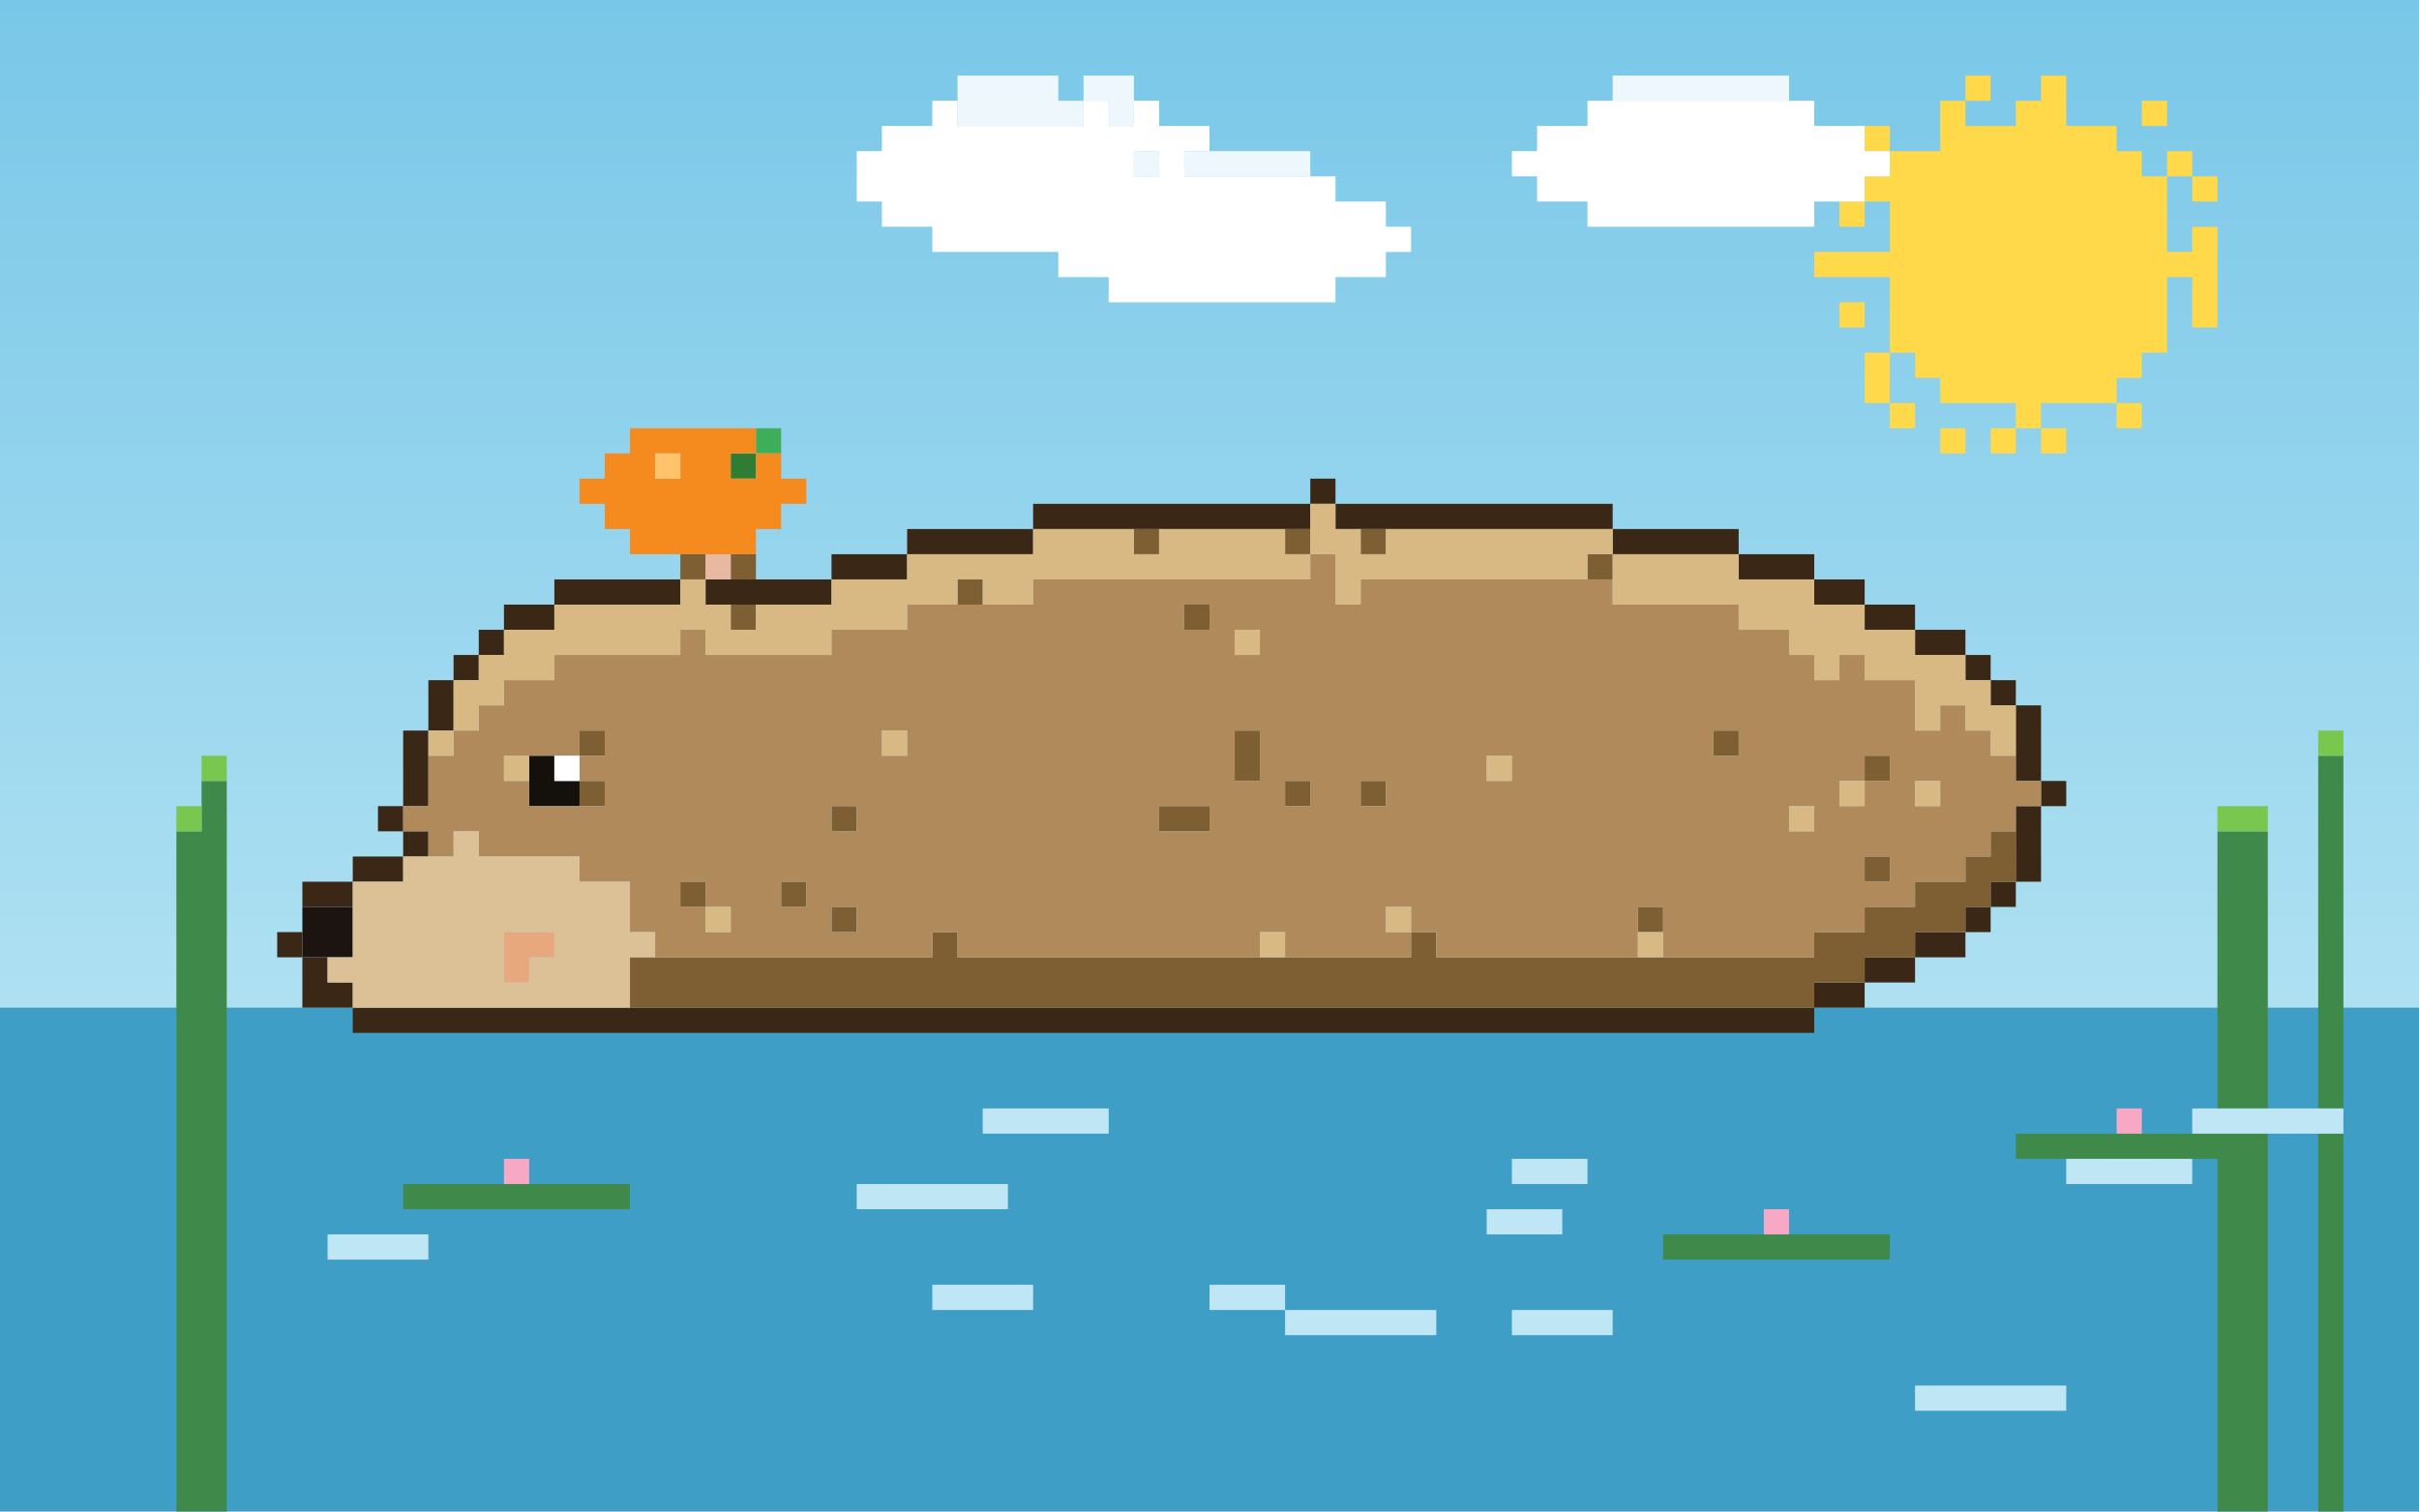
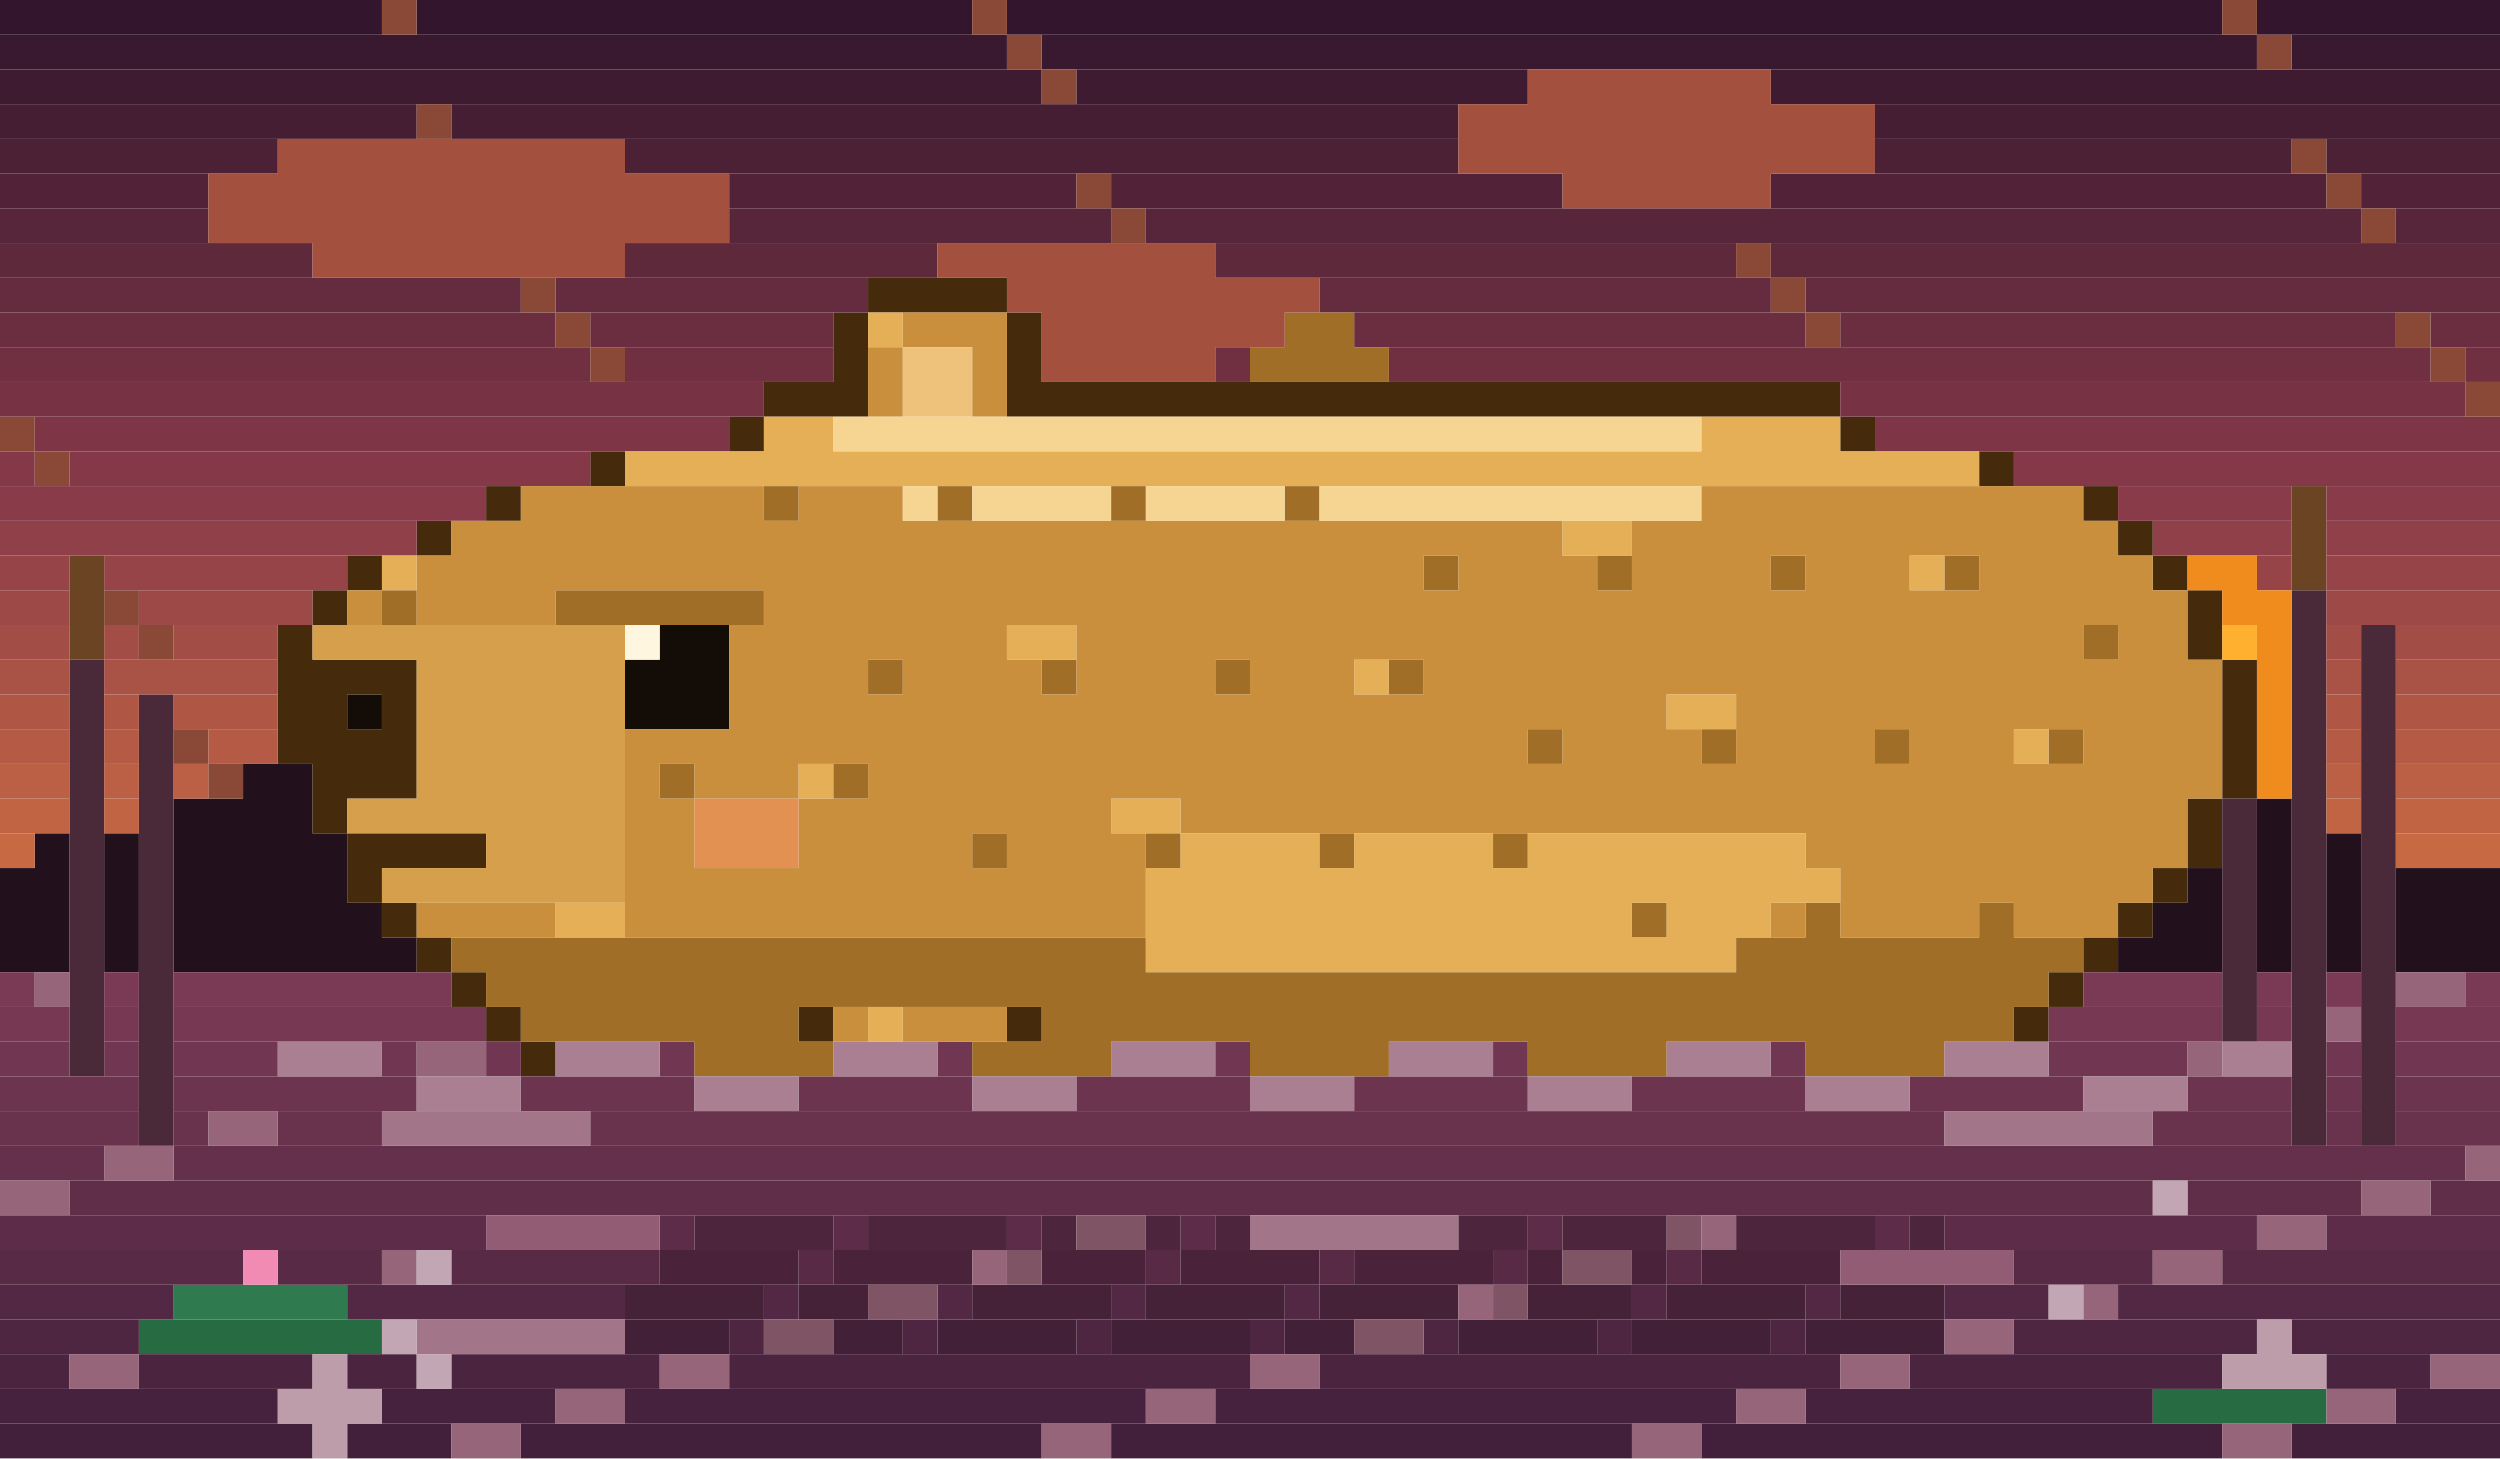
- <svg xmlns="http://www.w3.org/2000/svg" viewBox="0 0 480 300">
-   <defs>
-     <linearGradient id="g" x1="0" y1="0" x2="0" y2="1">
-       <stop offset="0" stop-color="#79c7e8" />
-       <stop offset="1" stop-color="#c9edf7" />
-     </linearGradient>
-   </defs>
-   <rect width="480" height="300" fill="url(#g)" />
-   <rect y="200" width="480" height="100" fill="#3f9ec6" />
-   <path fill="#14100c" d="M105 150h5v5H105zM105 155h10v5H105z" />
-   <path fill="#1c1410" d="M60 180h10v5H60zM60 185h10v5H60z" />
-   <path fill="#2e7d32" d="M145 90h5v5H145z" />
-   <path fill="#3a2716" d="M260 95h5v5H260zM205 100h55v5H205zM265 100h55v5H265zM180 105h25v5H180zM320 105h25v5H320zM165 110h15v5H165zM345 110h15v5H345zM110 115h25v5H110zM140 115h25v5H140zM360 115h10v5H360zM100 120h10v5H100zM370 120h10v5H370zM95 125h5v5H95zM380 125h10v5H380zM90 130h5v5H90zM390 130h5v5H390zM85 135h5v5H85zM395 135h5v5H395zM85 140h5v5H85zM400 140h5v5H400zM80 145h5v5H80zM400 145h5v5H400zM80 150h5v5H80zM400 150h5v5H400zM80 155h5v5H80zM405 155h5v5H405zM75 160h5v5H75zM400 160h5v5H400zM80 165h5v5H80zM400 165h5v5H400zM70 170h10v5H70zM400 170h5v5H400zM60 175h10v5H60zM395 175h5v5H395zM390 180h5v5H390zM55 185h5v5H55zM380 185h10v5H380zM60 190h5v5H60zM370 190h10v5H370zM60 195h10v5H60zM360 195h10v5H360zM70 200h290v5H70z" />
-   <path fill="#3f8a4a" d="M460 150h5v5H460zM40 155h5v5H40zM460 155h5v5H460zM40 160h5v5H40zM460 160h5v5H460zM35 165h10v5H35zM440 165h10v5H440zM460 165h5v5H460zM35 170h10v5H35zM440 170h10v5H440zM460 170h5v5H460zM35 175h10v5H35zM440 175h10v5H440zM460 175h5v5H460zM35 180h10v5H35zM440 180h10v5H440zM460 180h5v5H460zM35 185h10v5H35zM440 185h10v5H440zM460 185h5v5H460zM35 190h10v5H35zM440 190h10v5H440zM460 190h5v5H460zM35 195h10v5H35zM440 195h10v5H440zM460 195h5v5H460zM35 200h10v5H35zM440 200h10v5H440zM460 200h5v5H460zM35 205h10v5H35zM440 205h10v5H440zM460 205h5v5H460zM35 210h10v5H35zM440 210h10v5H440zM460 210h5v5H460zM35 215h10v5H35zM440 215h10v5H440zM460 215h5v5H460zM35 220h10v5H35zM35 225h10v5H35zM400 225h50v5H400zM460 225h5v5H460zM35 230h10v5H35zM440 230h10v5H440zM460 230h5v5H460zM35 235h10v5H35zM80 235h45v5H80zM440 235h10v5H440zM460 235h5v5H460zM35 240h10v5H35zM440 240h10v5H440zM460 240h5v5H460zM35 245h10v5H35zM330 245h45v5H330zM440 245h10v5H440zM460 245h5v5H460zM35 250h10v5H35zM440 250h10v5H440zM460 250h5v5H460zM35 255h10v5H35zM440 255h10v5H440zM460 255h5v5H460zM35 260h10v5H35zM440 260h10v5H440zM460 260h5v5H460zM35 265h10v5H35zM440 265h10v5H440zM460 265h5v5H460zM35 270h10v5H35zM440 270h10v5H440zM460 270h5v5H460zM35 275h10v5H35zM440 275h10v5H440zM460 275h5v5H460zM35 280h10v5H35zM440 280h10v5H440zM460 280h5v5H460zM35 285h10v5H35zM440 285h10v5H440zM460 285h5v5H460zM35 290h10v5H35zM440 290h10v5H440zM460 290h5v5H460zM35 295h10v5H35zM440 295h10v5H440zM460 295h5v5H460z" />
-   <path fill="#3fae5a" d="M150 85h5v5H150z" />
-   <path fill="#7ac74f" d="M460 145h5v5H460zM40 150h5v5H40zM35 160h5v5H35zM440 160h10v5H440z" />
-   <path fill="#7d5f33" d="M225 105h5v5H225zM255 105h5v5H255zM270 105h5v5H270zM135 110h5v5H135zM145 110h5v5H145zM315 110h5v5H315zM190 115h5v5H190zM145 120h5v5H145zM235 120h5v5H235zM115 145h5v5H115zM245 145h5v5H245zM340 145h5v5H340zM245 150h5v5H245zM370 150h5v5H370zM115 155h5v5H115zM255 155h5v5H255zM270 155h5v5H270zM165 160h5v5H165zM230 160h10v5H230zM395 165h5v5H395zM370 170h5v5H370zM390 170h10v5H390zM135 175h5v5H135zM155 175h5v5H155zM380 175h15v5H380zM165 180h5v5H165zM325 180h5v5H325zM370 180h20v5H370zM185 185h5v5H185zM280 185h5v5H280zM360 185h20v5H360zM125 190h245v5H125zM125 195h235v5H125z" />
-   <path fill="#b08a5a" d="M260 110h5v5H260zM205 115h60v5H205zM270 115h50v5H270zM180 120h55v5H180zM240 120h105v5H240zM135 125h5v5H135zM165 125h80v5H165zM250 125h105v5H250zM110 130h250v5H110zM365 130h5v5H365zM100 135h280v5H100zM95 140h285v5H95zM385 140h5v5H385zM90 145h25v5H90zM120 145h55v5H120zM180 145h65v5H180zM250 145h90v5H250zM345 145h50v5H345zM85 150h15v5H85zM115 150h130v5H115zM250 150h45v5H250zM300 150h70v5H300zM375 150h25v5H375zM85 155h20v5H85zM120 155h135v5H120zM260 155h10v5H260zM275 155h90v5H275zM370 155h10v5H370zM385 155h20v5H385zM80 160h85v5H80zM170 160h60v5H170zM240 160h115v5H240zM360 160h40v5H360zM85 165h5v5H85zM95 165h300v5H95zM115 170h255v5H115zM375 170h15v5H375zM125 175h10v5H125zM140 175h15v5H140zM160 175h220v5H160zM125 180h15v5H125zM145 180h20v5H145zM170 180h105v5H170zM280 180h45v5H280zM330 180h40v5H330zM130 185h55v5H130zM190 185h60v5H190zM255 185h25v5H255zM285 185h40v5H285zM330 185h30v5H330z" />
-   <path fill="#bfe6f5" d="M195 220h25v5H195zM435 220h30v5H435zM300 230h15v5H300zM410 230h25v5H410zM170 235h30v5H170zM295 240h15v5H295zM65 245h20v5H65zM185 255h20v5H185zM240 255h15v5H240zM255 260h30v5H255zM300 260h20v5H300zM380 275h30v5H380z" />
-   <path fill="#d9b983" d="M260 100h5v5H260zM205 105h20v5H205zM230 105h25v5H230zM260 105h10v5H260zM275 105h45v5H275zM180 110h80v5H180zM265 110h50v5H265zM320 110h25v5H320zM135 115h5v5H135zM165 115h25v5H165zM195 115h10v5H195zM265 115h5v5H265zM320 115h40v5H320zM110 120h35v5H110zM150 120h30v5H150zM345 120h25v5H345zM100 125h35v5H100zM140 125h25v5H140zM245 125h5v5H245zM355 125h25v5H355zM95 130h15v5H95zM360 130h5v5H360zM370 130h20v5H370zM90 135h10v5H90zM380 135h15v5H380zM90 140h5v5H90zM380 140h5v5H380zM390 140h10v5H390zM85 145h5v5H85zM175 145h5v5H175zM395 145h5v5H395zM100 150h5v5H100zM295 150h5v5H295zM365 155h5v5H365zM380 155h5v5H380zM355 160h5v5H355zM140 180h5v5H140zM275 180h5v5H275zM250 185h5v5H250zM325 185h5v5H325z" />
-   <path fill="#dcc096" d="M90 165h5v5H90zM80 170h35v5H80zM70 175h55v5H70zM70 180h55v5H70zM70 185h30v5H70zM110 185h20v5H110zM65 190h35v5H65zM105 190h20v5H105zM70 195h55v5H70z" />
-   <path fill="#e8a87e" d="M100 185h10v5H100zM100 190h5v5H100z" />
-   <path fill="#e8b8a0" d="M140 110h5v5H140z" />
-   <path fill="#eef8fc" d="M190 15h20v5H190zM215 15h10v5H215zM320 15h35v5H320zM190 20h25v5H190zM220 20h5v5H220zM225 30h5v5H225zM235 30h25v5H235z" />
-   <path fill="#f58a1e" d="M125 85h25v5H125zM120 90h10v5H120zM135 90h10v5H135zM150 90h5v5H150zM115 95h45v5H115zM120 100h35v5H120zM125 105h25v5H125z" />
-   <path fill="#f7a8c4" d="M420 220h5v5H420zM100 230h5v5H100zM350 240h5v5H350z" />
-   <path fill="#ffc46b" d="M130 90h5v5H130z" />
-   <path fill="#ffd94a" d="M390 15h5v5H390zM405 15h5v5H405zM385 20h5v5H385zM400 20h10v5H400zM425 20h5v5H425zM370 25h5v5H370zM385 25h35v5H385zM375 30h50v5H375zM430 30h5v5H430zM370 35h60v5H370zM435 35h5v5H435zM365 40h5v5H365zM375 40h55v5H375zM375 45h55v5H375zM435 45h5v5H435zM360 50h80v5H360zM375 55h55v5H375zM435 55h5v5H435zM365 60h5v5H365zM375 60h55v5H375zM435 60h5v5H435zM375 65h55v5H375zM370 70h5v5H370zM380 70h45v5H380zM370 75h5v5H370zM385 75h35v5H385zM375 80h5v5H375zM400 80h5v5H400zM420 80h5v5H420zM385 85h5v5H385zM395 85h5v5H395zM405 85h5v5H405z" />
-   <path fill="#ffffff" d="M185 20h5v5H185zM215 20h5v5H215zM225 20h5v5H225zM315 20h45v5H315zM175 25h65v5H175zM305 25h65v5H305zM170 30h55v5H170zM230 30h5v5H230zM300 30h75v5H300zM170 35h95v5H170zM305 35h65v5H305zM175 40h100v5H175zM315 40h45v5H315zM185 45h95v5H185zM210 50h65v5H210zM220 55h45v5H220zM110 150h5v5H110z" />
+ <svg xmlns="http://www.w3.org/2000/svg" viewBox="0 0 432 252">
+   <path fill="#140c06" d="M114 108h12v6H114zM108 114h18v6H108zM60 120h6v6H60zM108 120h18v6H108z" />
+   <path fill="#22101d" d="M42 132h12v6H42zM30 138h24v6H30zM390 138h6v6H390zM6 144h6v6H6zM18 144h6v6H18zM30 144h30v6H30zM390 144h6v6H390zM402 144h6v6H402zM0 150h12v6H0zM18 150h6v6H18zM30 150h30v6H30zM378 150h6v6H378zM390 150h6v6H390zM402 150h6v6H402zM414 150h18v6H414zM0 156h12v6H0zM18 156h6v6H18zM30 156h36v6H30zM372 156h12v6H372zM390 156h6v6H390zM402 156h6v6H402zM414 156h18v6H414zM0 162h12v6H0zM18 162h6v6H18zM30 162h42v6H30zM366 162h18v6H366zM390 162h6v6H390zM402 162h6v6H402zM414 162h18v6H414z" />
+   <path fill="#276b43" d="M24 228h42v6H24zM372 240h30v6H372z" />
+   <path fill="#2f7a4f" d="M30 222h30v6H30z" />
+   <path fill="#33162e" d="M0 0h66v6H0zM72 0h96v6H72zM174 0h210v6H174zM390 0h42v6H390z" />
+   <path fill="#391930" d="M0 6h174v6H0zM180 6h210v6H180zM396 6h36v6H396z" />
+   <path fill="#3f1b32" d="M0 12h180v6H0zM186 12h78v6H186zM306 12h126v6H306z" />
+   <path fill="#422037" d="M108 228h18v6H108zM144 228h12v6H144zM162 228h24v6H162zM192 228h24v6H192zM222 228h12v6H222zM252 228h24v6H252zM282 228h24v6H282zM312 228h24v6H312z" />
+   <path fill="#42203c" d="M0 246h54v6H0zM60 246h18v6H60zM90 246h90v6H90zM192 246h90v6H192zM294 246h90v6H294zM396 246h36v6H396z" />
+   <path fill="#452a0c" d="M150 48h24v6H150zM144 54h6v6H144zM174 54h6v6H174zM144 60h6v6H144zM174 60h6v6H174zM132 66h18v6H132zM174 66h144v6H174zM126 72h6v6H126zM318 72h6v6H318zM102 78h6v6H102zM342 78h6v6H342zM84 84h6v6H84zM360 84h6v6H360zM72 90h6v6H72zM366 90h6v6H366zM60 96h6v6H60zM372 96h6v6H372zM54 102h6v6H54zM378 102h6v6H378zM48 108h6v6H48zM378 108h6v6H378zM48 114h24v6H48zM384 114h6v6H384zM48 120h12v6H48zM66 120h6v6H66zM384 120h6v6H384zM48 126h24v6H48zM384 126h6v6H384zM54 132h18v6H54zM384 132h6v6H384zM54 138h6v6H54zM378 138h6v6H378zM60 144h24v6H60zM378 144h6v6H378zM60 150h6v6H60zM372 150h6v6H372zM66 156h6v6H66zM366 156h6v6H366zM72 162h6v6H72zM360 162h6v6H360zM78 168h6v6H78zM354 168h6v6H354zM84 174h6v6H84zM138 174h6v6H138zM174 174h6v6H174zM348 174h6v6H348zM90 180h6v6H90z" />
+   <path fill="#461e34" d="M0 18h72v6H0zM78 18h174v6H78zM324 18h108v6H324z" />
+   <path fill="#462239" d="M108 222h24v6H108zM138 222h12v6H138zM168 222h24v6H168zM198 222h24v6H198zM228 222h24v6H228zM264 222h18v6H264zM288 222h24v6H288zM318 222h18v6H318z" />
+   <path fill="#46223e" d="M0 240h48v6H0zM66 240h30v6H66zM108 240h90v6H108zM210 240h90v6H210zM312 240h60v6H312zM414 240h18v6H414z" />
+   <path fill="#4a233b" d="M114 216h24v6H114zM144 216h24v6H144zM180 216h18v6H180zM204 216h24v6H204zM234 216h24v6H234zM264 216h6v6H264zM282 216h6v6H282zM294 216h24v6H294z" />
+   <path fill="#4a2a38" d="M396 102h6v6H396zM396 108h6v6H396zM408 108h6v6H408zM12 114h6v6H12zM396 114h6v6H396zM408 114h6v6H408zM12 120h6v6H12zM24 120h6v6H24zM396 120h6v6H396zM408 120h6v6H408zM12 126h6v6H12zM24 126h6v6H24zM396 126h6v6H396zM408 126h6v6H408zM12 132h6v6H12zM24 132h6v6H24zM396 132h6v6H396zM408 132h6v6H408zM12 138h6v6H12zM24 138h6v6H24zM384 138h6v6H384zM396 138h6v6H396zM408 138h6v6H408zM12 144h6v6H12zM24 144h6v6H24zM384 144h6v6H384zM396 144h6v6H396zM408 144h6v6H408zM12 150h6v6H12zM24 150h6v6H24zM384 150h6v6H384zM396 150h6v6H396zM408 150h6v6H408zM12 156h6v6H12zM24 156h6v6H24zM384 156h6v6H384zM396 156h6v6H396zM408 156h6v6H408zM12 162h6v6H12zM24 162h6v6H24zM384 162h6v6H384zM396 162h6v6H396zM408 162h6v6H408zM12 168h6v6H12zM24 168h6v6H24zM384 168h6v6H384zM396 168h6v6H396zM408 168h6v6H408zM12 174h6v6H12zM24 174h6v6H24zM384 174h6v6H384zM396 174h6v6H396zM408 174h6v6H408zM12 180h6v6H12zM24 180h6v6H24zM396 180h6v6H396zM408 180h6v6H408zM24 186h6v6H24zM396 186h6v6H396zM408 186h6v6H408zM24 192h6v6H24zM396 192h6v6H396zM408 192h6v6H408z" />
+   <path fill="#4b2440" d="M0 234h12v6H0zM24 234h30v6H24zM60 234h12v6H60zM78 234h36v6H78zM126 234h90v6H126zM228 234h90v6H228zM330 234h54v6H330zM402 234h18v6H402z" />
+   <path fill="#4c2136" d="M0 24h48v6H0zM108 24h144v6H108zM324 24h72v6H324zM402 24h30v6H402z" />
+   <path fill="#4d253c" d="M120 210h24v6H120zM150 210h24v6H150zM180 210h6v6H180zM198 210h6v6H198zM210 210h6v6H210zM252 210h12v6H252zM270 210h18v6H270zM300 210h24v6H300zM330 210h6v6H330z" />
+   <path fill="#4f2642" d="M0 228h24v6H0zM126 228h6v6H126zM156 228h6v6H156zM186 228h6v6H186zM216 228h6v6H216zM246 228h6v6H246zM276 228h6v6H276zM306 228h6v6H306zM348 228h42v6H348zM396 228h36v6H396z" />
+   <path fill="#522338" d="M0 30h36v6H0zM126 30h60v6H126zM192 30h78v6H192zM306 30h96v6H306zM408 30h24v6H408z" />
+   <path fill="#532844" d="M0 222h30v6H0zM60 222h48v6H60zM132 222h6v6H132zM162 222h6v6H162zM192 222h6v6H192zM222 222h6v6H222zM282 222h6v6H282zM312 222h6v6H312zM336 222h18v6H336zM366 222h66v6H366z" />
+   <path fill="#58263a" d="M0 36h36v6H0zM126 36h66v6H126zM198 36h210v6H198zM414 36h18v6H414z" />
+   <path fill="#582a46" d="M0 216h42v6H0zM48 216h18v6H48zM78 216h36v6H78zM138 216h6v6H138zM198 216h6v6H198zM228 216h6v6H228zM258 216h6v6H258zM288 216h6v6H288zM348 216h24v6H348zM384 216h48v6H384z" />
+   <path fill="#5c2c48" d="M0 210h84v6H0zM114 210h6v6H114zM144 210h6v6H144zM174 210h6v6H174zM204 210h6v6H204zM264 210h6v6H264zM324 210h6v6H324zM336 210h54v6H336zM402 210h30v6H402z" />
+   <path fill="#5f293c" d="M0 42h54v6H0zM108 42h54v6H108zM210 42h90v6H210zM306 42h126v6H306z" />
+   <path fill="#602e49" d="M12 204h360v6H12zM378 204h30v6H378zM420 204h12v6H420z" />
+   <path fill="#64304b" d="M0 198h18v6H0zM30 198h396v6H30z" />
+   <path fill="#652b3e" d="M0 48h90v6H0zM96 48h54v6H96zM228 48h78v6H228zM312 48h120v6H312z" />
+   <path fill="#69324d" d="M0 192h24v6H0zM30 192h6v6H30zM48 192h18v6H48zM102 192h234v6H102zM372 192h24v6H372zM402 192h6v6H402zM414 192h18v6H414z" />
+   <path fill="#6b2e40" d="M0 54h96v6H0zM102 54h42v6H102zM234 54h78v6H234zM318 54h96v6H318zM420 54h12v6H420z" />
+   <path fill="#6b4423" d="M396 84h6v6H396zM396 90h6v6H396zM12 96h6v6H12zM396 96h6v6H396zM12 102h6v6H12zM12 108h6v6H12z" />
+   <path fill="#6d344f" d="M0 186h24v6H0zM30 186h42v6H30zM90 186h30v6H90zM138 186h30v6H138zM186 186h30v6H186zM234 186h30v6H234zM282 186h30v6H282zM330 186h30v6H330zM378 186h18v6H378zM402 186h6v6H402zM414 186h18v6H414z" />
+   <path fill="#713042" d="M0 60h102v6H0zM108 60h36v6H108zM210 60h6v6H210zM240 60h180v6H240zM426 60h6v6H426z" />
+   <path fill="#713651" d="M0 180h12v6H0zM18 180h6v6H18zM30 180h18v6H30zM66 180h6v6H66zM84 180h6v6H84zM114 180h6v6H114zM162 180h6v6H162zM210 180h6v6H210zM258 180h6v6H258zM306 180h6v6H306zM354 180h24v6H354zM402 180h6v6H402zM414 180h18v6H414z" />
+   <path fill="#763853" d="M0 174h12v6H0zM18 174h6v6H18zM30 174h54v6H30zM354 174h30v6H354zM390 174h6v6H390zM414 174h18v6H414z" />
+   <path fill="#773344" d="M0 66h132v6H0zM318 66h108v6H318z" />
+   <path fill="#7a3a55" d="M0 168h6v6H0zM18 168h6v6H18zM30 168h48v6H30zM360 168h24v6H360zM390 168h6v6H390zM402 168h6v6H402zM426 168h6v6H426z" />
+   <path fill="#7e3646" d="M6 72h120v6H6zM324 72h108v6H324z" />
+   <path fill="#7f5566" d="M186 210h12v6H186zM288 210h6v6H288zM174 216h6v6H174zM270 216h12v6H270zM150 222h12v6H150zM258 222h6v6H258zM132 228h12v6H132zM234 228h12v6H234z" />
+   <path fill="#843848" d="M0 78h6v6H0zM12 78h90v6H12zM348 78h84v6H348z" />
+   <path fill="#8a3b4a" d="M0 84h84v6H0zM366 84h30v6H366zM402 84h30v6H402z" />
+   <path fill="#8a4937" d="M66 0h6v6H66zM168 0h6v6H168zM384 0h6v6H384zM174 6h6v6H174zM390 6h6v6H390zM180 12h6v6H180zM72 18h6v6H72zM396 24h6v6H396zM186 30h6v6H186zM402 30h6v6H402zM192 36h6v6H192zM408 36h6v6H408zM300 42h6v6H300zM90 48h6v6H90zM306 48h6v6H306zM96 54h6v6H96zM312 54h6v6H312zM414 54h6v6H414zM102 60h6v6H102zM420 60h6v6H420zM426 66h6v6H426zM0 72h6v6H0zM6 78h6v6H6zM18 102h6v6H18zM24 108h6v6H24zM30 126h6v6H30zM36 132h6v6H36z" />
+   <path fill="#904049" d="M0 90h72v6H0zM372 90h24v6H372zM402 90h30v6H402z" />
+   <path fill="#925d74" d="M84 210h30v6H84zM318 216h30v6H318z" />
+   <path fill="#964448" d="M0 96h12v6H0zM18 96h42v6H18zM390 96h6v6H390zM402 96h30v6H402z" />
+   <path fill="#97657a" d="M6 168h6v6H6zM414 168h12v6H414zM402 174h6v6H402zM72 180h12v6H72zM378 180h6v6H378zM36 192h12v6H36zM18 198h12v6H18zM426 198h6v6H426zM0 204h12v6H0zM408 204h12v6H408zM294 210h6v6H294zM390 210h12v6H390zM66 216h6v6H66zM168 216h6v6H168zM372 216h12v6H372zM252 222h6v6H252zM360 222h6v6H360zM336 228h12v6H336zM12 234h12v6H12zM114 234h12v6H114zM216 234h12v6H216zM318 234h12v6H318zM420 234h12v6H420zM96 240h12v6H96zM198 240h12v6H198zM300 240h12v6H300zM402 240h12v6H402zM78 246h12v6H78zM180 246h12v6H180zM282 246h12v6H282zM384 246h12v6H384z" />
+   <path fill="#9c4948" d="M0 102h12v6H0zM24 102h30v6H24zM402 102h30v6H402z" />
+   <path fill="#a06e26" d="M222 54h12v6H222zM216 60h24v6H216zM132 84h6v6H132zM162 84h6v6H162zM192 84h6v6H192zM222 84h6v6H222zM246 96h6v6H246zM276 96h6v6H276zM306 96h6v6H306zM336 96h6v6H336zM66 102h6v6H66zM96 102h36v6H96zM360 108h6v6H360zM150 114h6v6H150zM180 114h6v6H180zM210 114h6v6H210zM240 114h6v6H240zM264 126h6v6H264zM294 126h6v6H294zM324 126h6v6H324zM354 126h6v6H354zM114 132h6v6H114zM144 132h6v6H144zM168 144h6v6H168zM198 144h6v6H198zM228 144h6v6H228zM258 144h6v6H258zM282 156h6v6H282zM312 156h6v6H312zM342 156h6v6H342zM78 162h120v6H78zM300 162h60v6H300zM84 168h270v6H84zM90 174h48v6H90zM180 174h168v6H180zM120 180h24v6H120zM168 180h24v6H168zM216 180h24v6H216zM264 180h24v6H264zM312 180h24v6H312z" />
+   <path fill="#a27588" d="M66 192h36v6H66zM336 192h36v6H336zM216 210h36v6H216zM72 228h36v6H72z" />
+   <path fill="#a34d47" d="M0 108h12v6H0zM18 108h6v6H18zM30 108h18v6H30zM402 108h6v6H402zM414 108h18v6H414z" />
+   <path fill="#a3503f" d="M264 12h42v6H264zM252 18h72v6H252zM48 24h60v6H48zM252 24h72v6H252zM36 30h90v6H36zM270 30h36v6H270zM36 36h90v6H36zM54 42h54v6H54zM162 42h48v6H162zM174 48h54v6H174zM180 54h42v6H180zM180 60h30v6H180z" />
+   <path fill="#a95246" d="M0 114h12v6H0zM18 114h30v6H18zM402 114h6v6H402zM414 114h18v6H414z" />
+   <path fill="#a97f91" d="M48 180h18v6H48zM96 180h18v6H96zM144 180h18v6H144zM192 180h18v6H192zM240 180h18v6H240zM288 180h18v6H288zM336 180h18v6H336zM384 180h12v6H384zM72 186h18v6H72zM120 186h18v6H120zM168 186h18v6H168zM216 186h18v6H216zM264 186h18v6H264zM312 186h18v6H312zM360 186h18v6H360z" />
+   <path fill="#af5645" d="M0 120h12v6H0zM18 120h6v6H18zM30 120h18v6H30zM402 120h6v6H402zM414 120h18v6H414z" />
+   <path fill="#b55b45" d="M0 126h12v6H0zM18 126h6v6H18zM36 126h12v6H36zM402 126h6v6H402zM414 126h18v6H414z" />
+   <path fill="#bb6044" d="M0 132h12v6H0zM18 132h6v6H18zM30 132h6v6H30zM402 132h6v6H402zM414 132h18v6H414z" />
+   <path fill="#bd9daa" d="M390 228h6v6H390zM54 234h6v6H54zM384 234h18v6H384zM48 240h18v6H48zM54 246h6v6H54z" />
+   <path fill="#c16443" d="M0 138h12v6H0zM18 138h6v6H18zM402 138h6v6H402zM414 138h18v6H414z" />
+   <path fill="#c3a6b3" d="M372 204h6v6H372zM72 216h6v6H72zM354 222h6v6H354zM66 228h6v6H66zM72 234h6v6H72z" />
+   <path fill="#c76942" d="M0 144h6v6H0zM414 144h18v6H414z" />
+   <path fill="#c98f3d" d="M156 54h18v6H156zM150 60h6v6H150zM168 60h6v6H168zM150 66h6v6H150zM168 66h6v6H168zM90 84h42v6H90zM138 84h18v6H138zM294 84h66v6H294zM78 90h192v6H78zM282 90h84v6H282zM72 96h174v6H72zM252 96h24v6H252zM282 96h24v6H282zM312 96h18v6H312zM342 96h30v6H342zM60 102h6v6H60zM72 102h24v6H72zM132 102h246v6H132zM126 108h48v6H126zM186 108h174v6H186zM366 108h12v6H366zM126 114h24v6H126zM156 114h24v6H156zM186 114h24v6H186zM216 114h18v6H216zM246 114h138v6H246zM126 120h162v6H126zM300 120h84v6H300zM108 126h156v6H108zM270 126h24v6H270zM300 126h24v6H300zM330 126h18v6H330zM360 126h24v6H360zM108 132h6v6H108zM120 132h18v6H120zM150 132h234v6H150zM108 138h12v6H108zM138 138h54v6H138zM204 138h174v6H204zM108 144h12v6H108zM138 144h30v6H138zM174 144h24v6H174zM312 144h66v6H312zM108 150h90v6H108zM318 150h54v6H318zM72 156h24v6H72zM108 156h90v6H108zM306 156h6v6H306zM318 156h24v6H318zM348 156h18v6H348zM144 174h6v6H144zM156 174h18v6H156z" />
+   <path fill="#d69f4c" d="M54 108h54v6H54zM72 114h36v6H72zM72 120h36v6H72zM72 126h36v6H72zM72 132h36v6H72zM60 138h48v6H60zM84 144h24v6H84zM66 150h42v6H66z" />
+   <path fill="#e29153" d="M120 138h18v6H120zM120 144h18v6H120z" />
+   <path fill="#e5af58" d="M150 54h6v6H150zM132 72h12v6H132zM294 72h24v6H294zM108 78h234v6H108zM270 90h12v6H270zM66 96h6v6H66zM330 96h6v6H330zM174 108h12v6H174zM234 114h6v6H234zM288 120h12v6H288zM348 126h6v6H348zM138 132h6v6H138zM192 138h12v6H192zM204 144h24v6H204zM234 144h24v6H234zM264 144h48v6H264zM198 150h120v6H198zM96 156h12v6H96zM198 156h84v6H198zM288 156h18v6H288zM198 162h102v6H198zM150 174h6v6H150z" />
+   <path fill="#eec27a" d="M156 60h12v6H156zM156 66h12v6H156z" />
+   <path fill="#f08c1e" d="M378 96h12v6H378zM384 102h12v6H384zM390 108h6v6H390zM390 114h6v6H390zM390 120h6v6H390zM390 126h6v6H390zM390 132h6v6H390z" />
+   <path fill="#f28bb4" d="M42 216h6v6H42z" />
+   <path fill="#f6d492" d="M144 72h150v6H144zM156 84h6v6H156zM168 84h24v6H168zM198 84h24v6H198zM228 84h66v6H228z" />
+   <path fill="#ffb02e" d="M384 108h6v6H384z" />
+   <path fill="#fff6e0" d="M108 108h6v6H108z" />
</svg>
